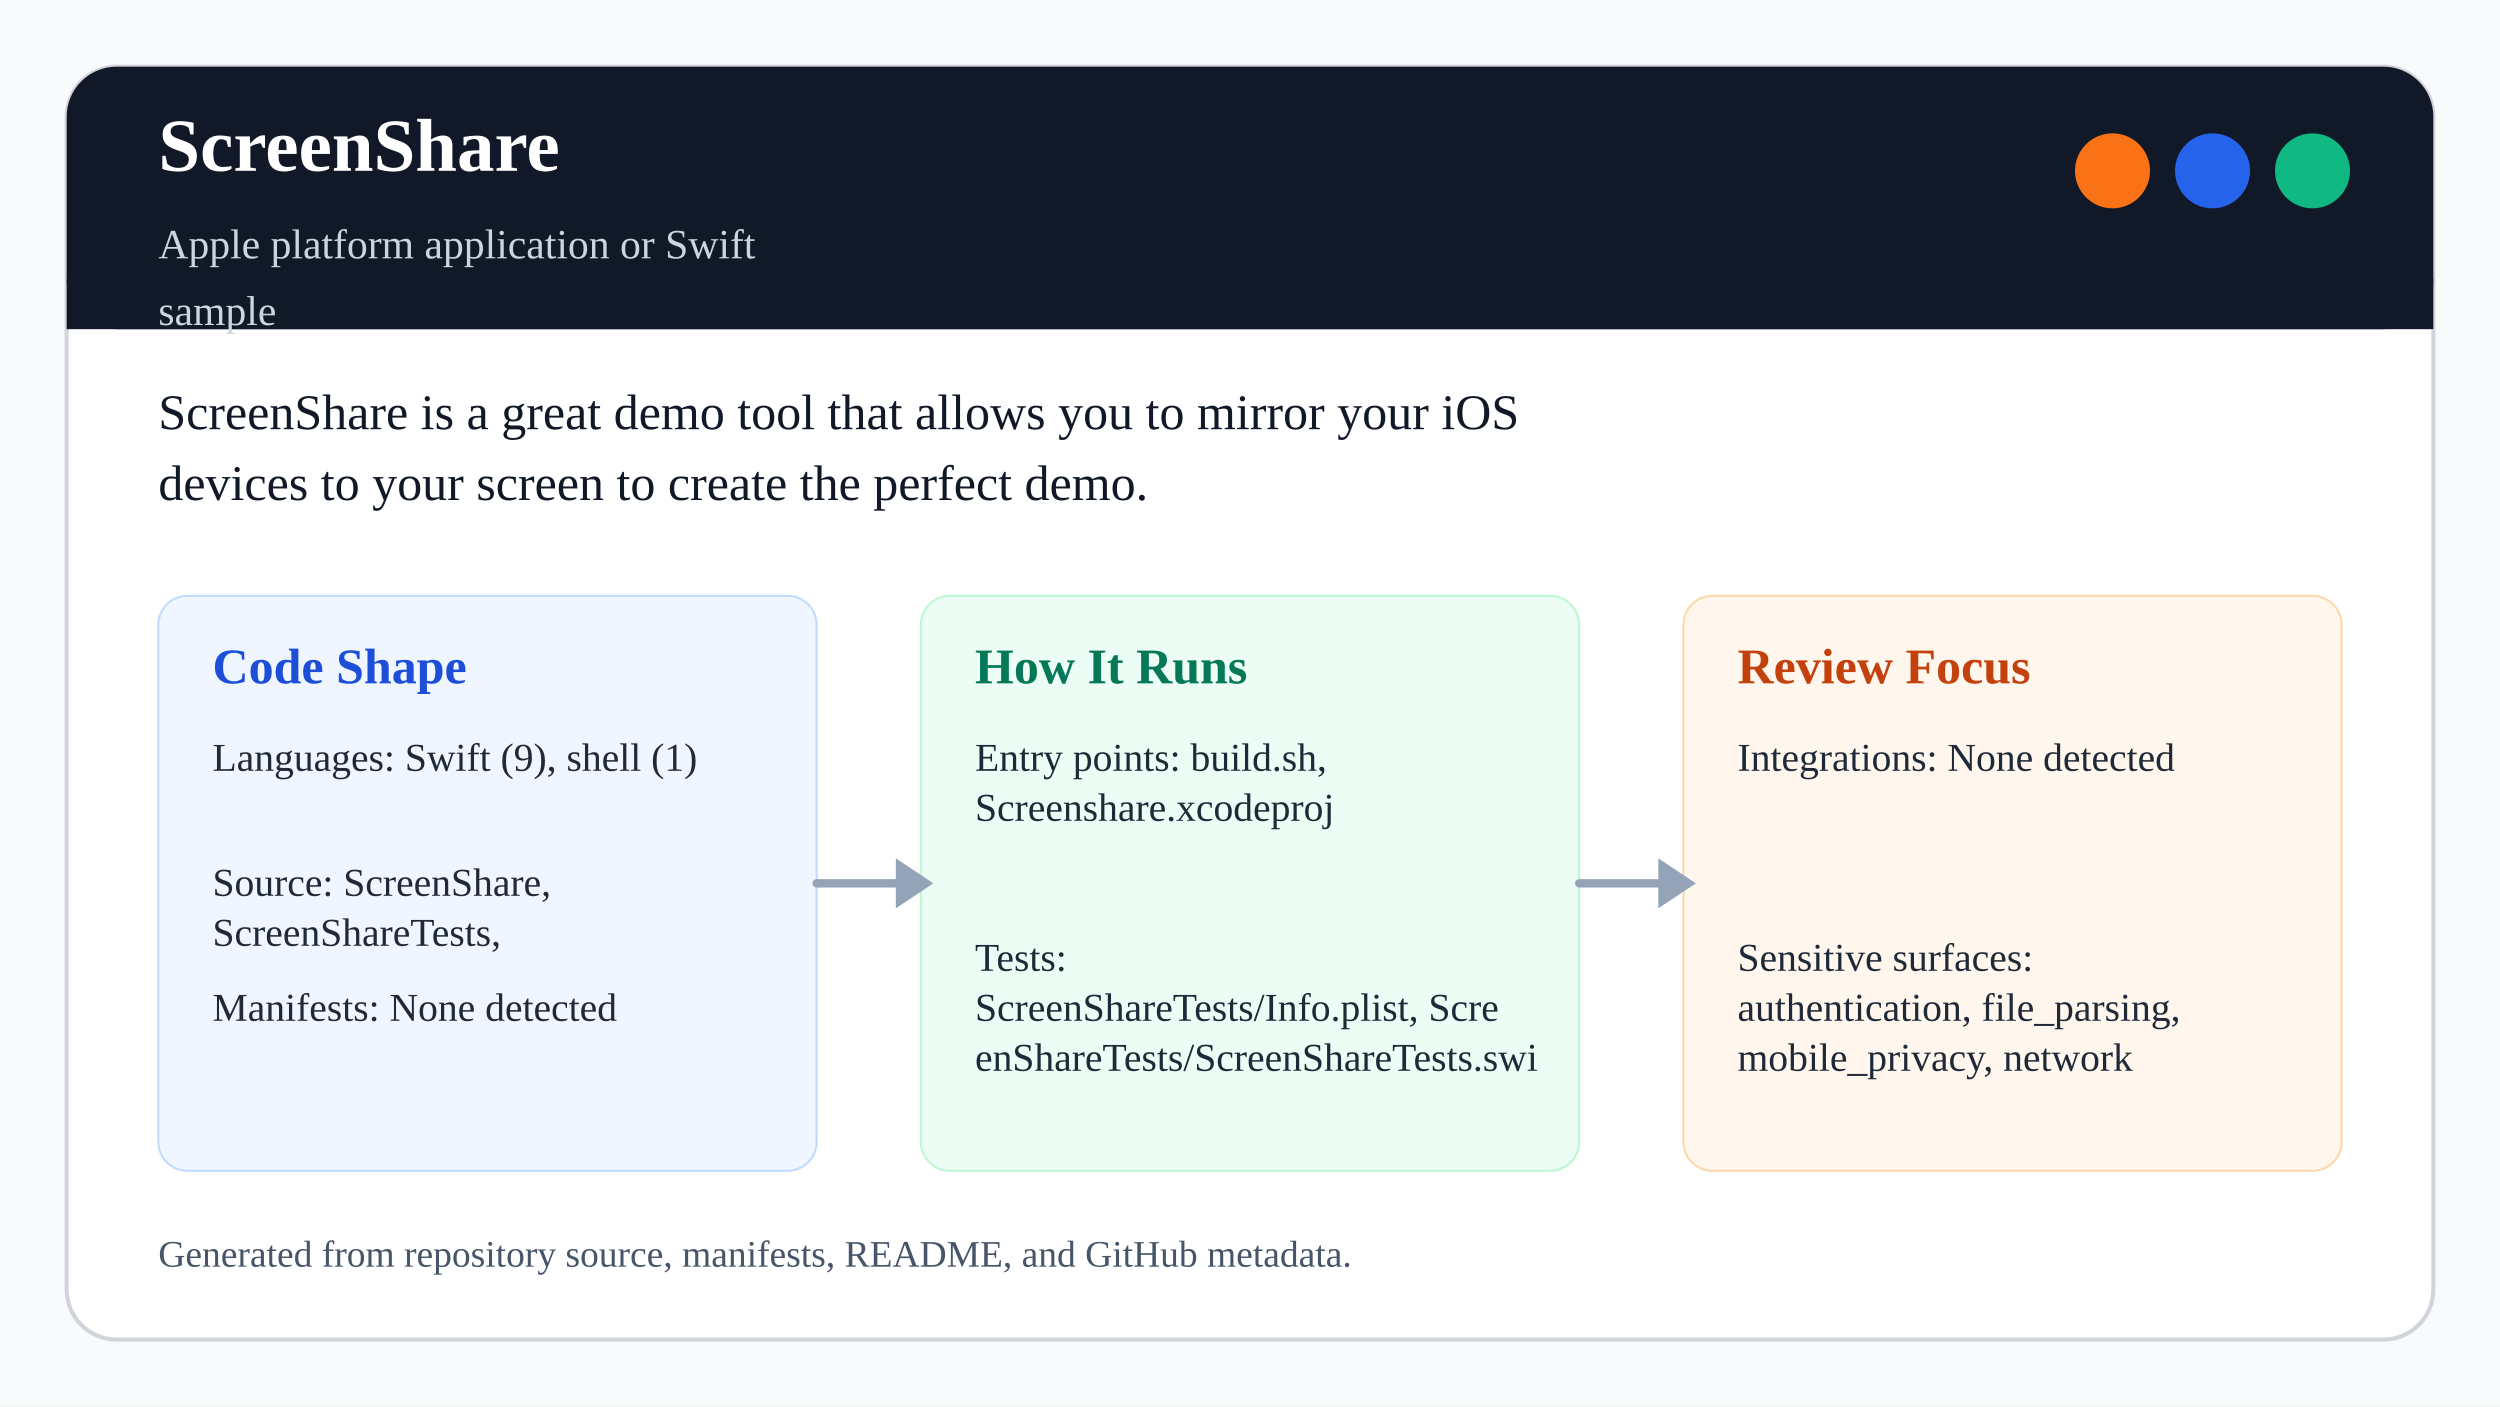
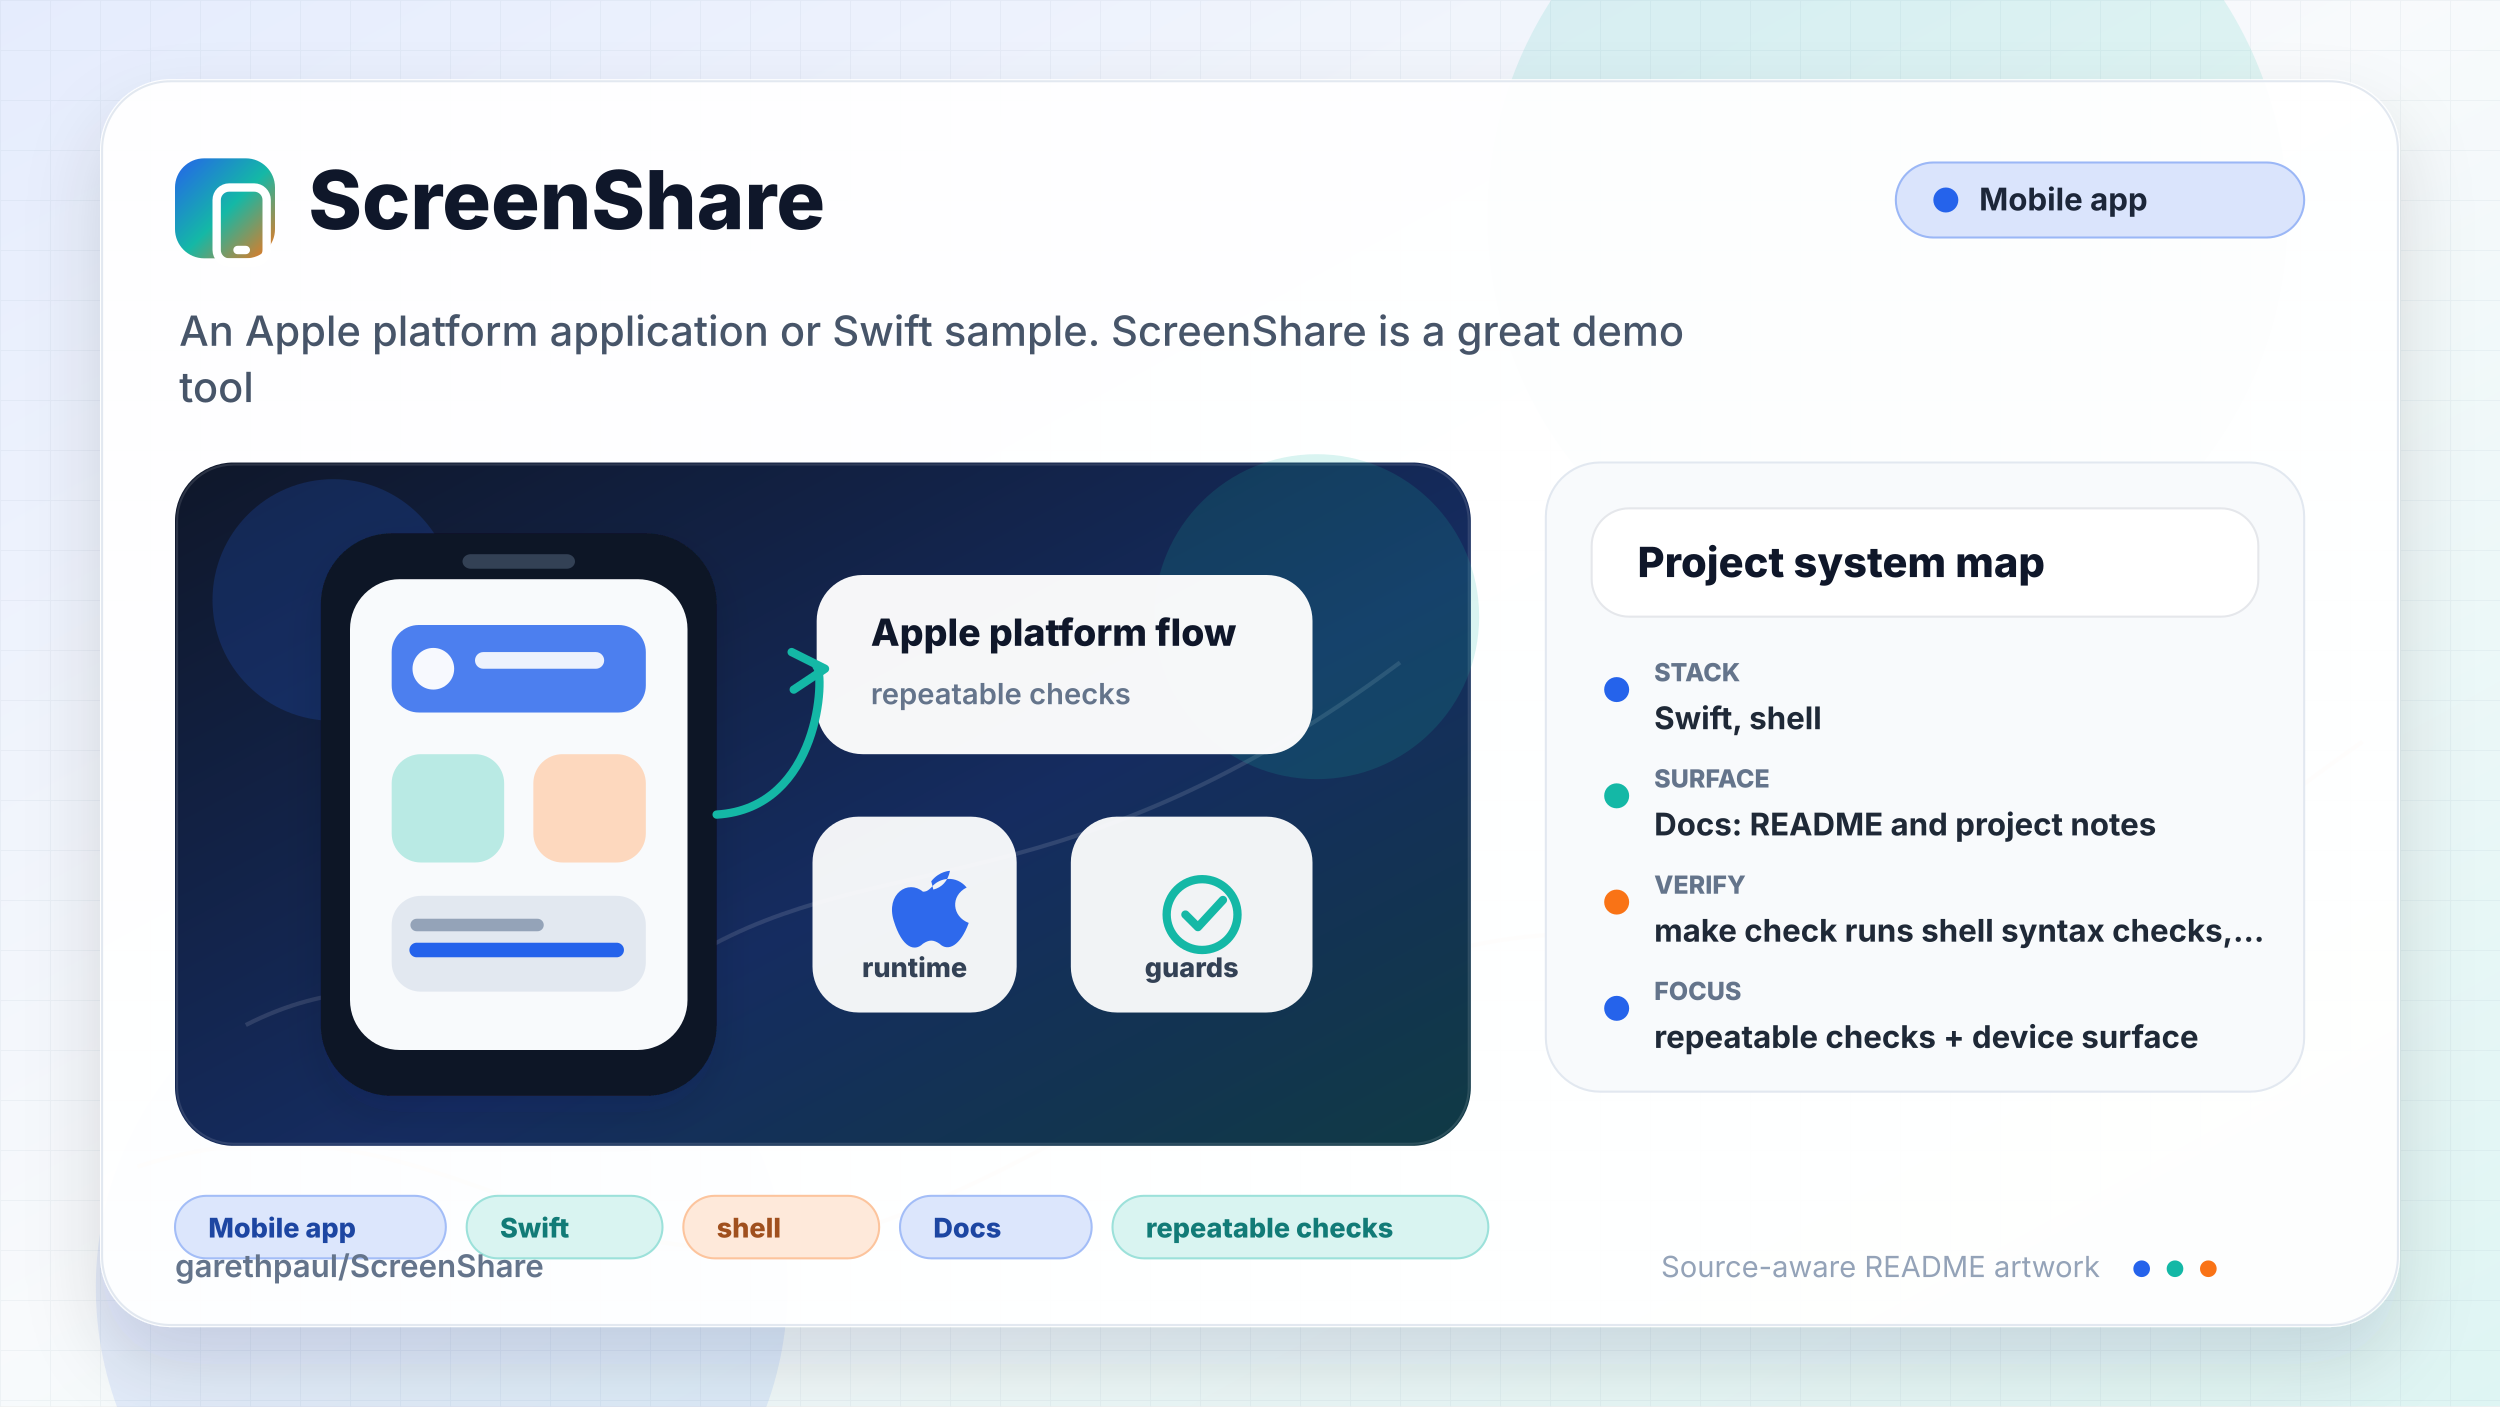
- <svg xmlns="http://www.w3.org/2000/svg" width="1200" height="675" viewBox="0 0 1200 675" role="img" aria-labelledby="title desc">
-   <rect width="1200" height="675" fill="#f8fafc" />
-   <rect x="32" y="32" width="1136" height="611" rx="24" fill="#ffffff" stroke="#d1d5db" stroke-width="2" />
-   <rect x="32" y="32" width="1136" height="126" rx="24" fill="#111827" />
-   <path d="M32 134h1136v24H32z" fill="#111827" />
-   <circle cx="1062" cy="82" r="18" fill="#2563eb" />
-   <circle cx="1110" cy="82" r="18" fill="#10b981" />
-   <circle cx="1014" cy="82" r="18" fill="#f97316" />
-   <text x="76" y="82" font-size="36" fill="#ffffff" font-weight="700">ScreenShare</text>
-   <text x="76" y="124" font-size="20" fill="#cbd5e1">Apple platform application or Swift</text>
-   <text x="76" y="156" font-size="20" fill="#cbd5e1">sample</text>
-   <text x="76" y="206" font-size="24" fill="#111827">ScreenShare is a great demo tool that allows you to mirror your iOS</text>
-   <text x="76" y="240" font-size="24" fill="#111827">devices to your screen to create the perfect demo.</text>
-   <rect x="76" y="286" width="316" height="276" rx="14" fill="#eff6ff" stroke="#bfdbfe" />
-   <text x="102" y="328" font-size="24" font-weight="700" fill="#1d4ed8">Code Shape</text>
-   <text x="102" y="370" font-size="19" fill="#1f2937">Languages: Swift (9), shell (1)</text>
-   <text x="102" y="430" font-size="19" fill="#1f2937">Source: ScreenShare,</text>
-   <text x="102" y="454" font-size="19" fill="#1f2937">ScreenShareTests,</text>
-   <text x="102" y="490" font-size="19" fill="#1f2937">Manifests: None detected</text>
-   <rect x="442" y="286" width="316" height="276" rx="14" fill="#ecfdf5" stroke="#bbf7d0" />
-   <text x="468" y="328" font-size="24" font-weight="700" fill="#047857">How It Runs</text>
-   <text x="468" y="370" font-size="19" fill="#1f2937">Entry points: build.sh,</text>
-   <text x="468" y="394" font-size="19" fill="#1f2937">Screenshare.xcodeproj</text>
-   <text x="468" y="466" font-size="19" fill="#1f2937">Tests:</text>
-   <text x="468" y="490" font-size="19" fill="#1f2937">ScreenShareTests/Info.plist, Scre</text>
-   <text x="468" y="514" font-size="19" fill="#1f2937">enShareTests/ScreenShareTests.swi</text>
-   <rect x="808" y="286" width="316" height="276" rx="14" fill="#fff7ed" stroke="#fed7aa" />
-   <text x="834" y="328" font-size="24" font-weight="700" fill="#c2410c">Review Focus</text>
-   <text x="834" y="370" font-size="19" fill="#1f2937">Integrations: None detected</text>
-   <text x="834" y="466" font-size="19" fill="#1f2937">Sensitive surfaces:</text>
-   <text x="834" y="490" font-size="19" fill="#1f2937">authentication, file_parsing,</text>
-   <text x="834" y="514" font-size="19" fill="#1f2937">mobile_privacy, network</text>
-   <path d="M392 424h50" stroke="#94a3b8" stroke-width="4" stroke-linecap="round" />
-   <path d="M430 412l18 12-18 12z" fill="#94a3b8" />
-   <path d="M758 424h50" stroke="#94a3b8" stroke-width="4" stroke-linecap="round" />
-   <path d="M796 412l18 12-18 12z" fill="#94a3b8" />
-   <text x="76" y="608" font-size="18" fill="#475569">Generated from repository source, manifests, README, and GitHub metadata.</text>
+ <svg xmlns="http://www.w3.org/2000/svg" width="1200" height="675" viewBox="0 0 1200 675" role="img" aria-labelledby="p4y403y-title p4y403y-desc">
+   <defs>
+     <linearGradient id="p4y403y-bg" x1="0" y1="0" x2="1" y2="1">
+       <stop offset="0%" stop-color="#e5ecfd" />
+       <stop offset="48%" stop-color="#f8fafc" />
+       <stop offset="100%" stop-color="#def5f3" />
+     </linearGradient>
+     <linearGradient id="p4y403y-stage" x1="0" y1="0" x2="1" y2="1">
+       <stop offset="0%" stop-color="#0f172a" />
+       <stop offset="58%" stop-color="#152c60" />
+       <stop offset="100%" stop-color="#103a45" />
+     </linearGradient>
+     <linearGradient id="p4y403y-accent" x1="0" y1="0" x2="1" y2="1">
+       <stop offset="0%" stop-color="#2563eb" />
+       <stop offset="52%" stop-color="#14b8a6" />
+       <stop offset="100%" stop-color="#f97316" />
+     </linearGradient>
+     <linearGradient id="p4y403y-soft" x1="0" y1="0" x2="1" y2="1">
+       <stop offset="0%" stop-color="#cbdafa" />
+       <stop offset="100%" stop-color="#fee0cc" />
+     </linearGradient>
+     <filter id="p4y403y-shadow" x="-20%" y="-20%" width="140%" height="150%">
+       <feDropShadow dx="0" dy="18" stdDeviation="18" flood-color="#0f172a" flood-opacity="0.14" />
+     </filter>
+     <filter id="p4y403y-miniShadow" x="-20%" y="-20%" width="140%" height="150%">
+       <feDropShadow dx="0" dy="8" stdDeviation="10" flood-color="#0f172a" flood-opacity="0.12" />
+     </filter>
+     <pattern id="p4y403y-grid" width="24" height="24" patternUnits="userSpaceOnUse">
+       <path d="M24 0H0v24" fill="none" stroke="#94a3b8" stroke-opacity="0.16" stroke-width="1" />
+     </pattern>
+     <style>
+       .label { font: 700 13px ui-sans-serif, system-ui, -apple-system, BlinkMacSystemFont, "Segoe UI", sans-serif; letter-spacing: 0; text-transform: uppercase; }
+       .body { font-family: ui-sans-serif, system-ui, -apple-system, BlinkMacSystemFont, "Segoe UI", sans-serif; letter-spacing: 0; }
+     </style>
+   </defs>
+   <rect width="1200" height="675" fill="url(#p4y403y-bg)" />
+   <rect width="1200" height="675" fill="url(#p4y403y-grid)" opacity="0.65" />
+   <circle cx="212" cy="618" r="166" fill="#2563eb" opacity="0.10" />
+   <circle cx="906" cy="104" r="192" fill="#14b8a6" opacity="0.12" />
+   <path d="M66 560 C214 512 278 642 430 584 C576 528 676 408 838 462 C966 504 1034 426 1134 356" fill="none" stroke="#f97316" stroke-width="2" stroke-opacity="0.18" />
+   <rect x="48" y="38" width="1104" height="599" rx="34" fill="#ffffff" opacity="0.94" filter="url(#p4y403y-shadow)" />
+   <rect x="49" y="39" width="1102" height="597" rx="33" fill="none" stroke="#e2e8f0" stroke-width="1" />
+   <g class="body">
+     <rect x="84" y="76" width="48" height="48" rx="14" fill="url(#p4y403y-accent)" />
+     <rect x="104" y="90" width="24" height="36" rx="6" stroke="#ffffff" stroke-width="4" stroke-linecap="round" stroke-linejoin="round" fill="none" />
+     <path d="M16 30h4" transform="translate(98 90)" stroke="#ffffff" stroke-width="4" stroke-linecap="round" stroke-linejoin="round" fill="none" />
+     <text x="148" y="110" fill="#0f172a" font-size="39" font-weight="800">ScreenShare</text>
+     <rect x="910" y="78" width="196" height="36" rx="18" fill="#dae4fc" stroke="#9bb7f6" />
+     <circle cx="934" cy="96" r="6" fill="#2563eb" />
+     <text x="950" y="101" fill="#1c2639" font-size="15" font-weight="700">Mobile app</text>
+     <text x="86" y="166" fill="#475569" font-size="20" font-weight="500">An Apple platform application or Swift sample. ScreenShare is a great demo</text>
+     <text x="86" y="193" fill="#475569" font-size="20" font-weight="500">tool</text>
+   </g>
+   <g transform="translate(84 222)">
+     <rect x="0" y="0" width="622" height="328" rx="28" fill="url(#p4y403y-stage)" />
+     <rect x="1" y="1" width="620" height="326" rx="27" fill="none" stroke="#ffffff" stroke-opacity="0.12" />
+     <path d="M34 270 C116 228 166 286 250 236 C338 184 430 214 588 96" fill="none" stroke="#ffffff" stroke-opacity="0.12" stroke-width="2" />
+     <circle cx="76" cy="66" r="58" fill="#2563eb" opacity="0.20" />
+     <circle cx="548" cy="74" r="78" fill="#14b8a6" opacity="0.16" />
+     <g class="body">
+       <rect x="70" y="34" width="190" height="270" rx="34" fill="#111827" filter="url(#p4y403y-miniShadow)" />
+       <rect x="84" y="56" width="162" height="226" rx="24" fill="#f8fafc" />
+       <rect x="138" y="44" width="54" height="7" rx="4" fill="#334155" />
+       <rect x="104" y="78" width="122" height="42" rx="13" fill="#4c7fef" />
+       <circle cx="124" cy="99" r="10" fill="#ffffff" opacity="0.95" />
+       <rect x="144" y="91" width="62" height="8" rx="4" fill="#ffffff" opacity="0.9" />
+       <rect x="104" y="140" width="54" height="52" rx="14" fill="#b9eae4" />
+       <rect x="172" y="140" width="54" height="52" rx="14" fill="#fdd8be" />
+       <rect x="104" y="208" width="122" height="46" rx="14" fill="#e2e8f0" />
+       <path d="M116 234h96" stroke="#2563eb" stroke-width="7" stroke-linecap="round" />
+       <path d="M116 222h58" stroke="#94a3b8" stroke-width="6" stroke-linecap="round" />
+       <rect x="308" y="54" width="238" height="86" rx="22" fill="#ffffff" opacity="0.96" />
+       <text x="334" y="88" fill="#0f172a" font-size="18" font-weight="800">Apple platform flow</text>
+       <text x="334" y="116" fill="#64748b" font-size="14" font-weight="600">repeatable checks</text>
+       <path d="M260 169 C310 166 312 101 308 98" fill="none" stroke="#14b8a6" stroke-width="4" stroke-linecap="round" />
+       <path d="M296 91 l16 8 -15 10" fill="none" stroke="#14b8a6" stroke-width="4" stroke-linecap="round" stroke-linejoin="round" />
+       <rect x="306" y="170" width="98" height="94" rx="22" fill="#ffffff" opacity="0.94" />
+       <rect x="430" y="170" width="116" height="94" rx="22" fill="#ffffff" opacity="0.94" />
+       <path d="M25 7c4-5 9-5 9-5-1 5-4 8-8 9 M21 12c-7-6-18 1-14 14 4 13 10 15 14 11 3-2 5-2 8 0 4 4 10 1 14-10-8-3-9-13-1-17-5-6-13-5-17 0-2 2-3 2-4 2z" transform="translate(338 194)" fill="#2563eb" opacity="0.95" />
+       <circle cx="493" cy="217" r="17" stroke="#14b8a6" stroke-width="4" stroke-linecap="round" stroke-linejoin="round" fill="none" />
+       <path d="M13 21l6 6 12-13" transform="translate(472 196)" stroke="#14b8a6" stroke-width="4" stroke-linecap="round" stroke-linejoin="round" fill="none" />
+       <text x="355" y="247" fill="#334155" font-size="13" text-anchor="middle" font-weight="800">runtime</text>
+       <text x="488" y="247" fill="#334155" font-size="13" text-anchor="middle" font-weight="800">guards</text>
+     </g>
+   </g>
+   <g class="body" transform="translate(742 222)">
+     <rect x="0" y="0" width="364" height="302" rx="26" fill="#f8fafc" stroke="#e2e8f0" />
+     <rect x="22" y="22" width="320" height="52" rx="18" fill="#ffffff" stroke="#e5e7eb" />
+     <text x="44" y="55" fill="#0f172a" font-size="20" font-weight="800">Project system map</text>
+     <g transform="translate(24 94)">
+       <circle cx="10" cy="15" r="6" fill="#2563eb" />
+       <text x="28" y="11" fill="#64748b" font-size="12" font-weight="800">STACK</text>
+       <text x="28" y="34" fill="#1f2937" font-size="15" font-weight="650">Swift, shell</text>
+     </g>
+     <g transform="translate(24 145)">
+       <circle cx="10" cy="15" r="6" fill="#14b8a6" />
+       <text x="28" y="11" fill="#64748b" font-size="12" font-weight="800">SURFACE</text>
+       <text x="28" y="34" fill="#1f2937" font-size="15" font-weight="650">Docs: README and project notes</text>
+     </g>
+     <g transform="translate(24 196)">
+       <circle cx="10" cy="15" r="6" fill="#f97316" />
+       <text x="28" y="11" fill="#64748b" font-size="12" font-weight="800">VERIFY</text>
+       <text x="28" y="34" fill="#1f2937" font-size="15" font-weight="650">make check runs shell syntax checks,...</text>
+     </g>
+     <g transform="translate(24 247)">
+       <circle cx="10" cy="15" r="6" fill="#2563eb" />
+       <text x="28" y="11" fill="#64748b" font-size="12" font-weight="800">FOCUS</text>
+       <text x="28" y="34" fill="#1f2937" font-size="15" font-weight="650">repeatable checks + device surface</text>
+     </g>
+   </g>
+   <g class="body">
+     <rect x="84" y="574" width="130" height="30" rx="15" fill="#dce6fc" stroke="#a3bdf7" />
+     <text x="100" y="594" fill="#1d46a2" font-size="13" font-weight="800">Mobile app</text>
+     <rect x="224" y="574" width="94" height="30" rx="15" fill="#d9f4f1" stroke="#9ce1da" />
+     <text x="240" y="594" fill="#127b77" font-size="13" font-weight="800">Swift</text>
+     <rect x="328" y="574" width="94" height="30" rx="15" fill="#fee9da" stroke="#fcc49d" />
+     <text x="344" y="594" fill="#a0501e" font-size="13" font-weight="800">shell</text>
+     <rect x="432" y="574" width="92" height="30" rx="15" fill="#dce6fc" stroke="#a3bdf7" />
+     <text x="448" y="594" fill="#1d46a2" font-size="13" font-weight="800">Docs</text>
+     <rect x="534" y="574" width="180.4" height="30" rx="15" fill="#d9f4f1" stroke="#9ce1da" />
+     <text x="550" y="594" fill="#127b77" font-size="13" font-weight="800">repeatable checks</text>
+   </g>
+   <g class="body">
+     <text x="84" y="613" fill="#64748b" font-size="15" font-weight="600">garethpaul/ScreenShare</text>
+     <text x="1008" y="613" fill="#94a3b8" font-size="14" text-anchor="end">Source-aware README artwork</text>
+     <circle cx="1028" cy="609" r="4" fill="#2563eb" />
+     <circle cx="1044" cy="609" r="4" fill="#14b8a6" />
+     <circle cx="1060" cy="609" r="4" fill="#f97316" />
+   </g>
</svg>
